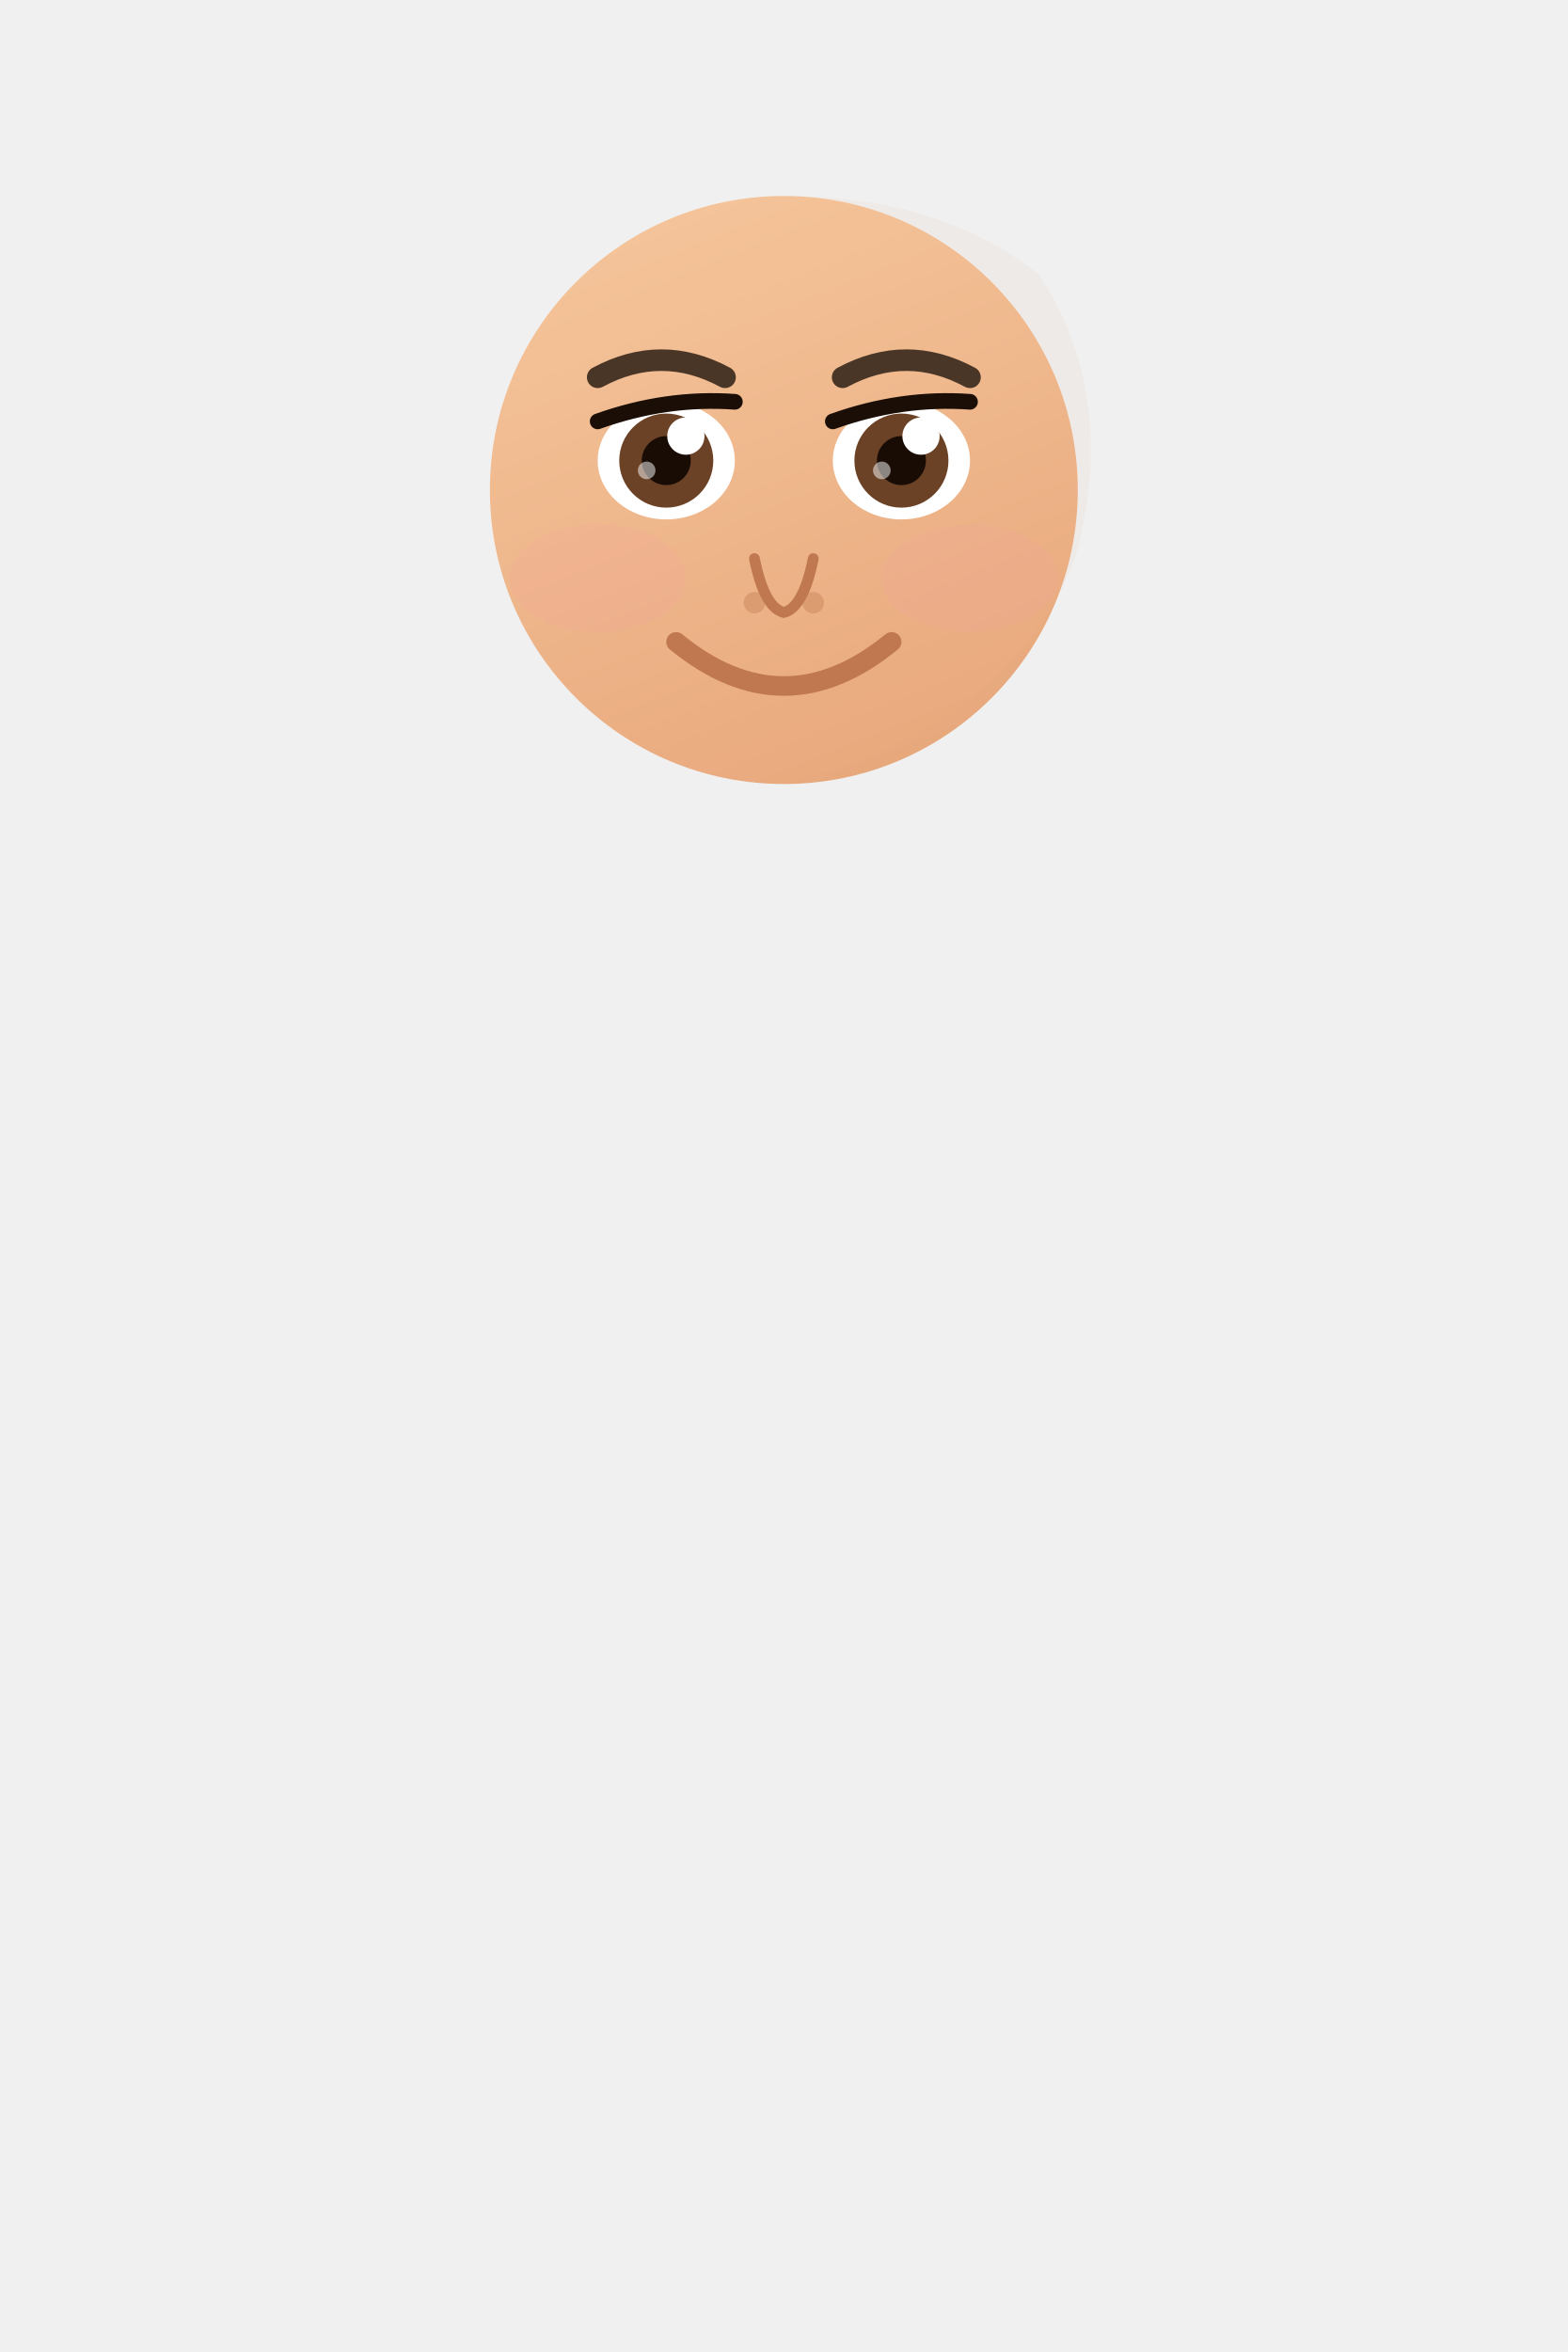
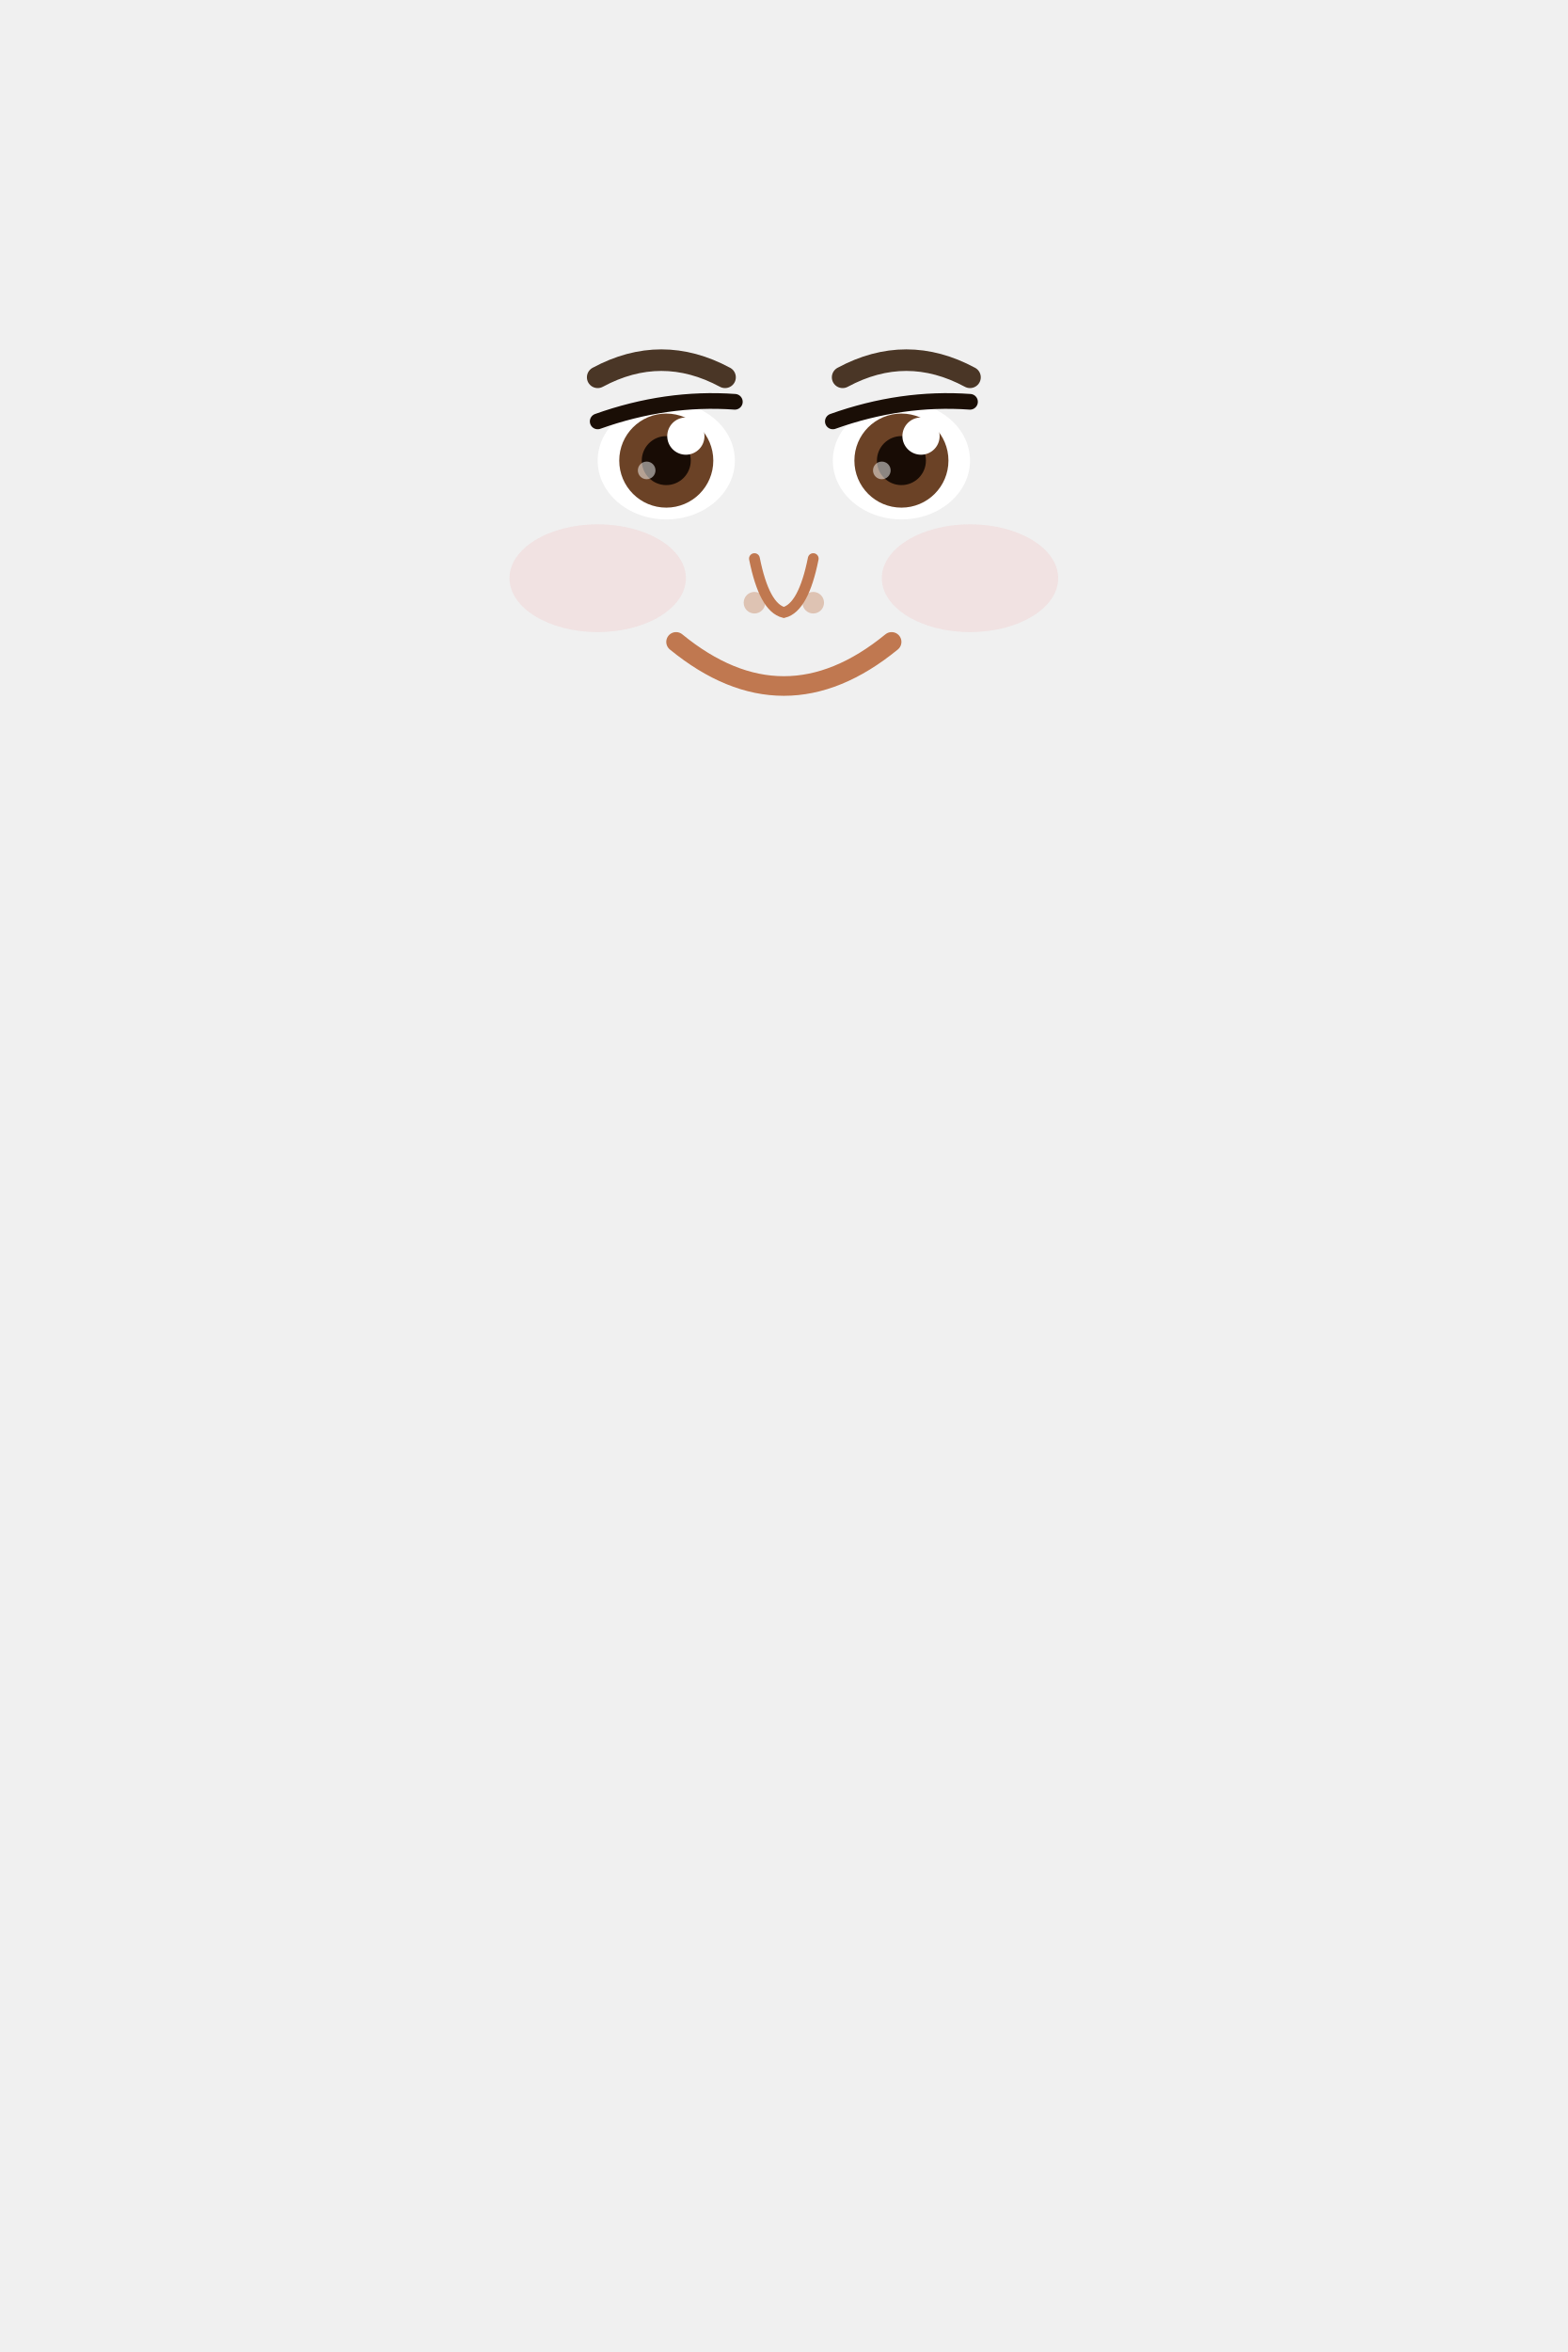
<svg xmlns="http://www.w3.org/2000/svg" viewBox="0 0 160 240">
-   <defs>
-     <linearGradient id="ex-sk" x1="0.3" y1="0" x2="0.7" y2="1">
-       <stop offset="0%" stop-color="#F5C49A" />
-       <stop offset="100%" stop-color="#E8A87C" />
-     </linearGradient>
-   </defs>
-   <circle cx="80" cy="50" r="30" fill="url(#ex-sk)" />
-   <path d="M 80 20 A 30 30 0 0 1 80 80 Q 104 74 110 56 Q 114 40 106 28 Q 96 20 80 20 Z" fill="#d4956a" opacity="0.07" />
  <path d="M 61 38.5 Q 67.5 35 74 38.5" fill="none" stroke="#4a3626" stroke-width="2.2" stroke-linecap="round" />
  <path d="M 86 38.5 Q 92.5 35 99 38.5" fill="none" stroke="#4a3626" stroke-width="2.2" stroke-linecap="round" />
  <ellipse cx="68" cy="47" rx="7" ry="6" fill="white" />
  <ellipse cx="92" cy="47" rx="7" ry="6" fill="white" />
  <circle cx="68" cy="47" r="4.8" fill="#6B4226" />
  <circle cx="92" cy="47" r="4.8" fill="#6B4226" />
  <circle cx="68" cy="47" r="2.5" fill="#180c05" />
  <circle cx="92" cy="47" r="2.5" fill="#180c05" />
  <circle cx="70" cy="44.5" r="1.9" fill="white" />
  <circle cx="94" cy="44.5" r="1.9" fill="white" />
  <circle cx="66" cy="48" r="0.9" fill="white" opacity="0.5" />
  <circle cx="90" cy="48" r="0.9" fill="white" opacity="0.5" />
  <path d="M 61 43 Q 68 40.5 75 41" fill="none" stroke="#1a0e06" stroke-width="1.6" stroke-linecap="round" />
  <path d="M 85 43 Q 92 40.5 99 41" fill="none" stroke="#1a0e06" stroke-width="1.6" stroke-linecap="round" />
  <path d="M 77 57 Q 78 62 80 62.5 Q 82 62 83 57" fill="none" stroke="#c07850" stroke-width="1.1" stroke-linecap="round" />
  <circle cx="77" cy="61.5" r="1.1" fill="#c07850" opacity="0.38" />
  <circle cx="83" cy="61.5" r="1.1" fill="#c07850" opacity="0.38" />
  <path d="M 69 65.5 Q 80 74.5 91 65.5" stroke="#c07850" stroke-width="2" fill="none" stroke-linecap="round" />
  <ellipse cx="61" cy="59" rx="9" ry="5.5" fill="#F4A0A0" opacity="0.18" />
  <ellipse cx="99" cy="59" rx="9" ry="5.5" fill="#F4A0A0" opacity="0.18" />
</svg>
